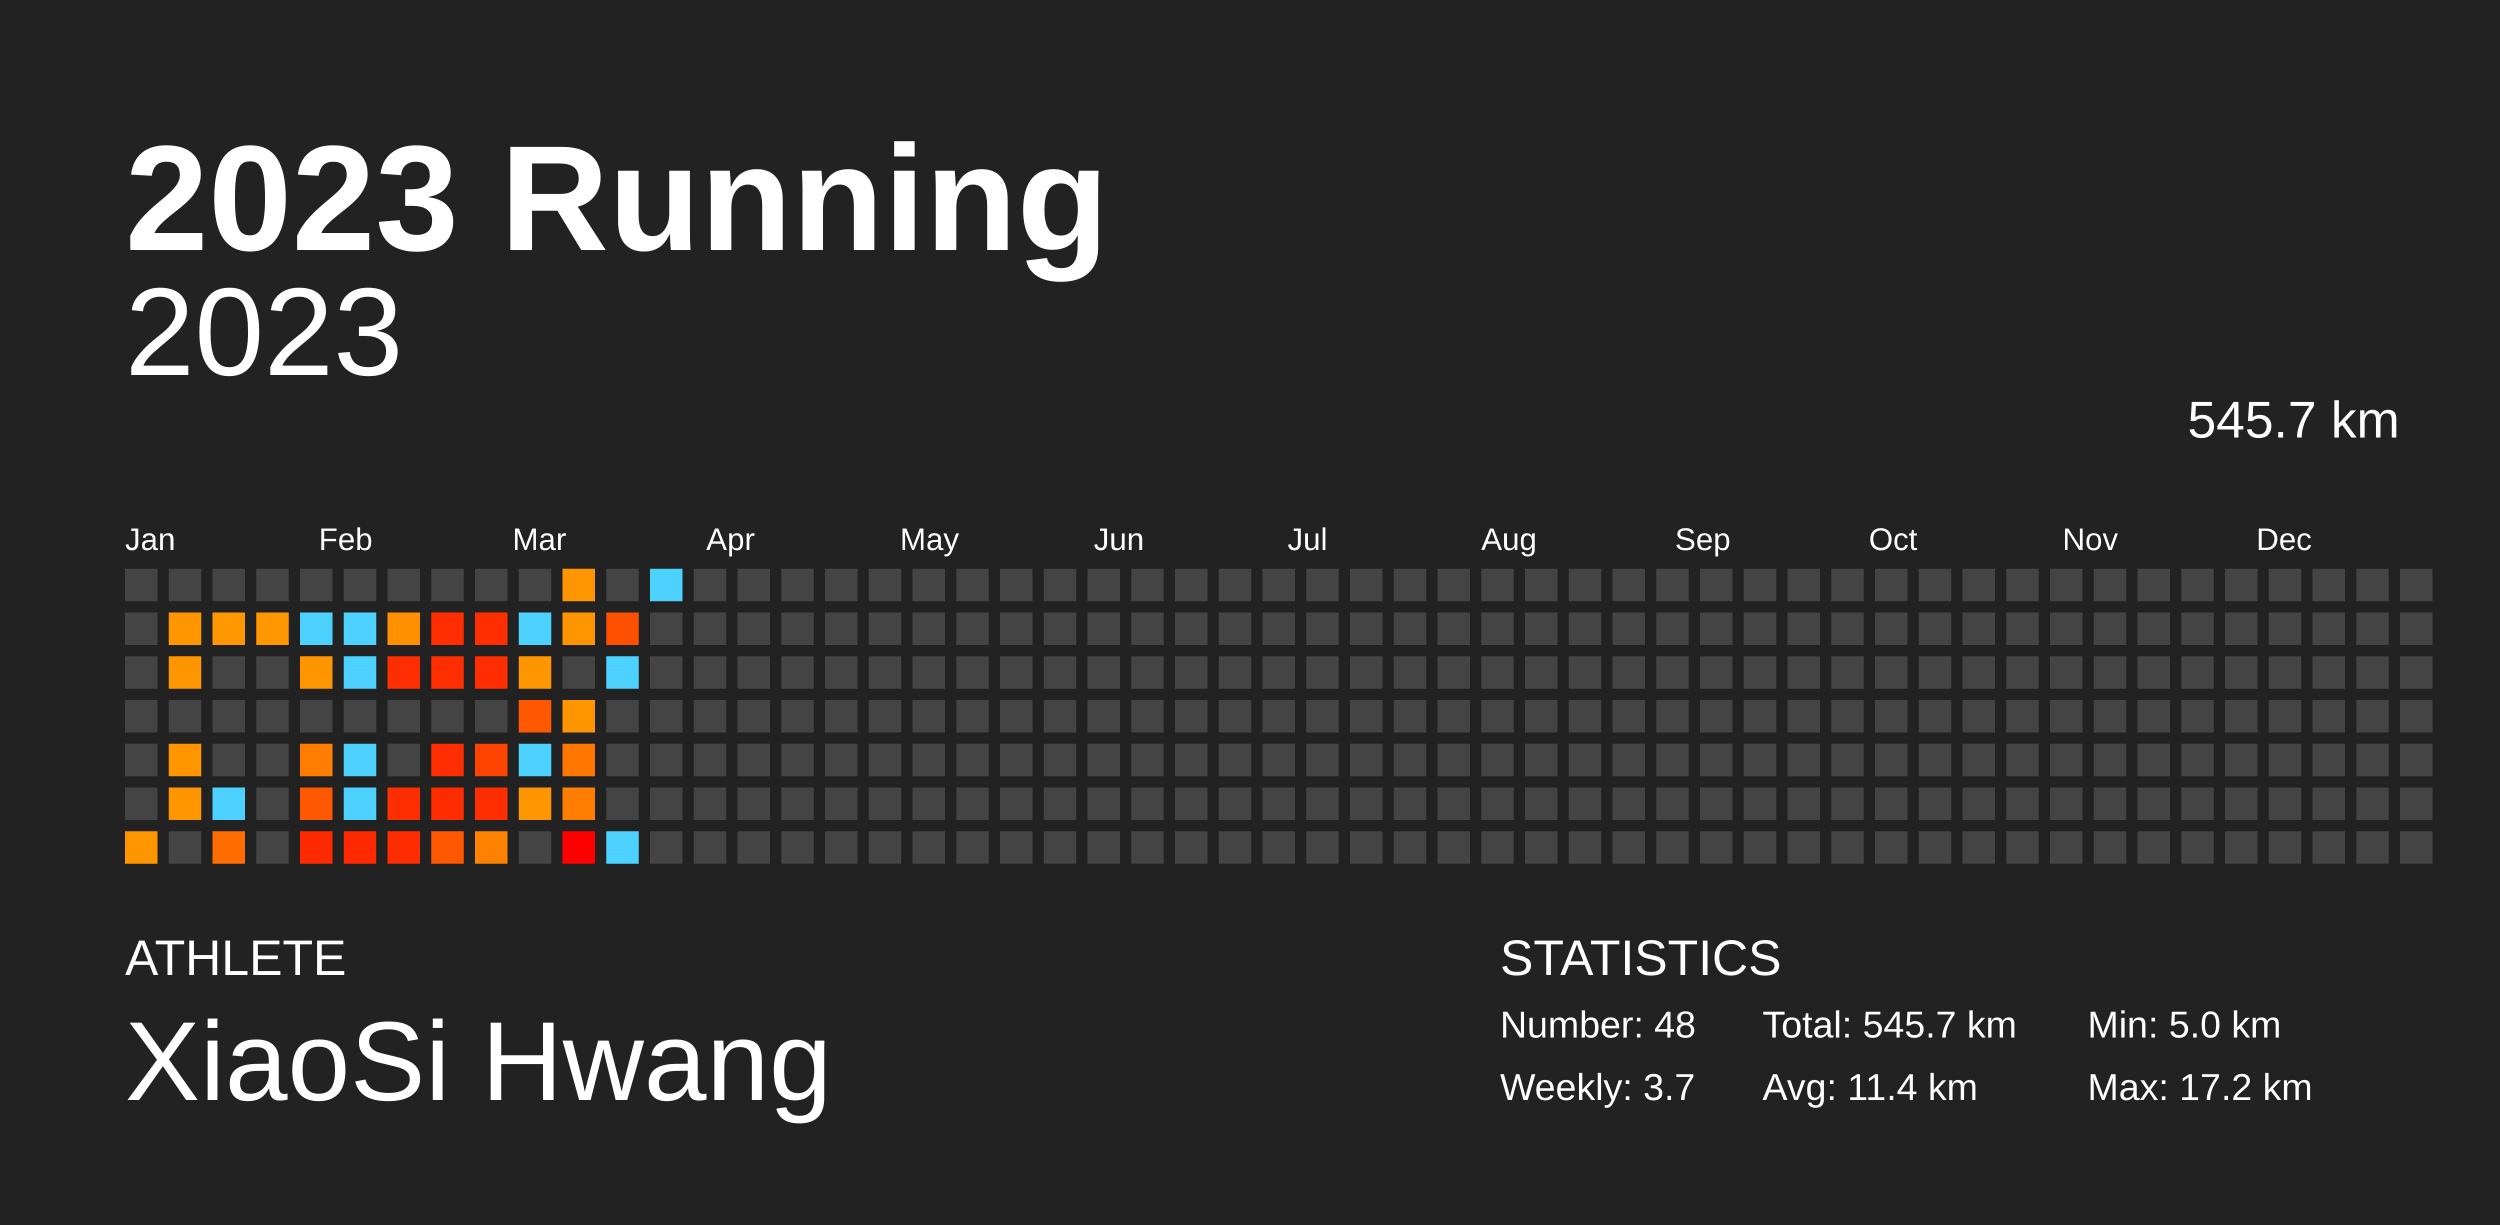
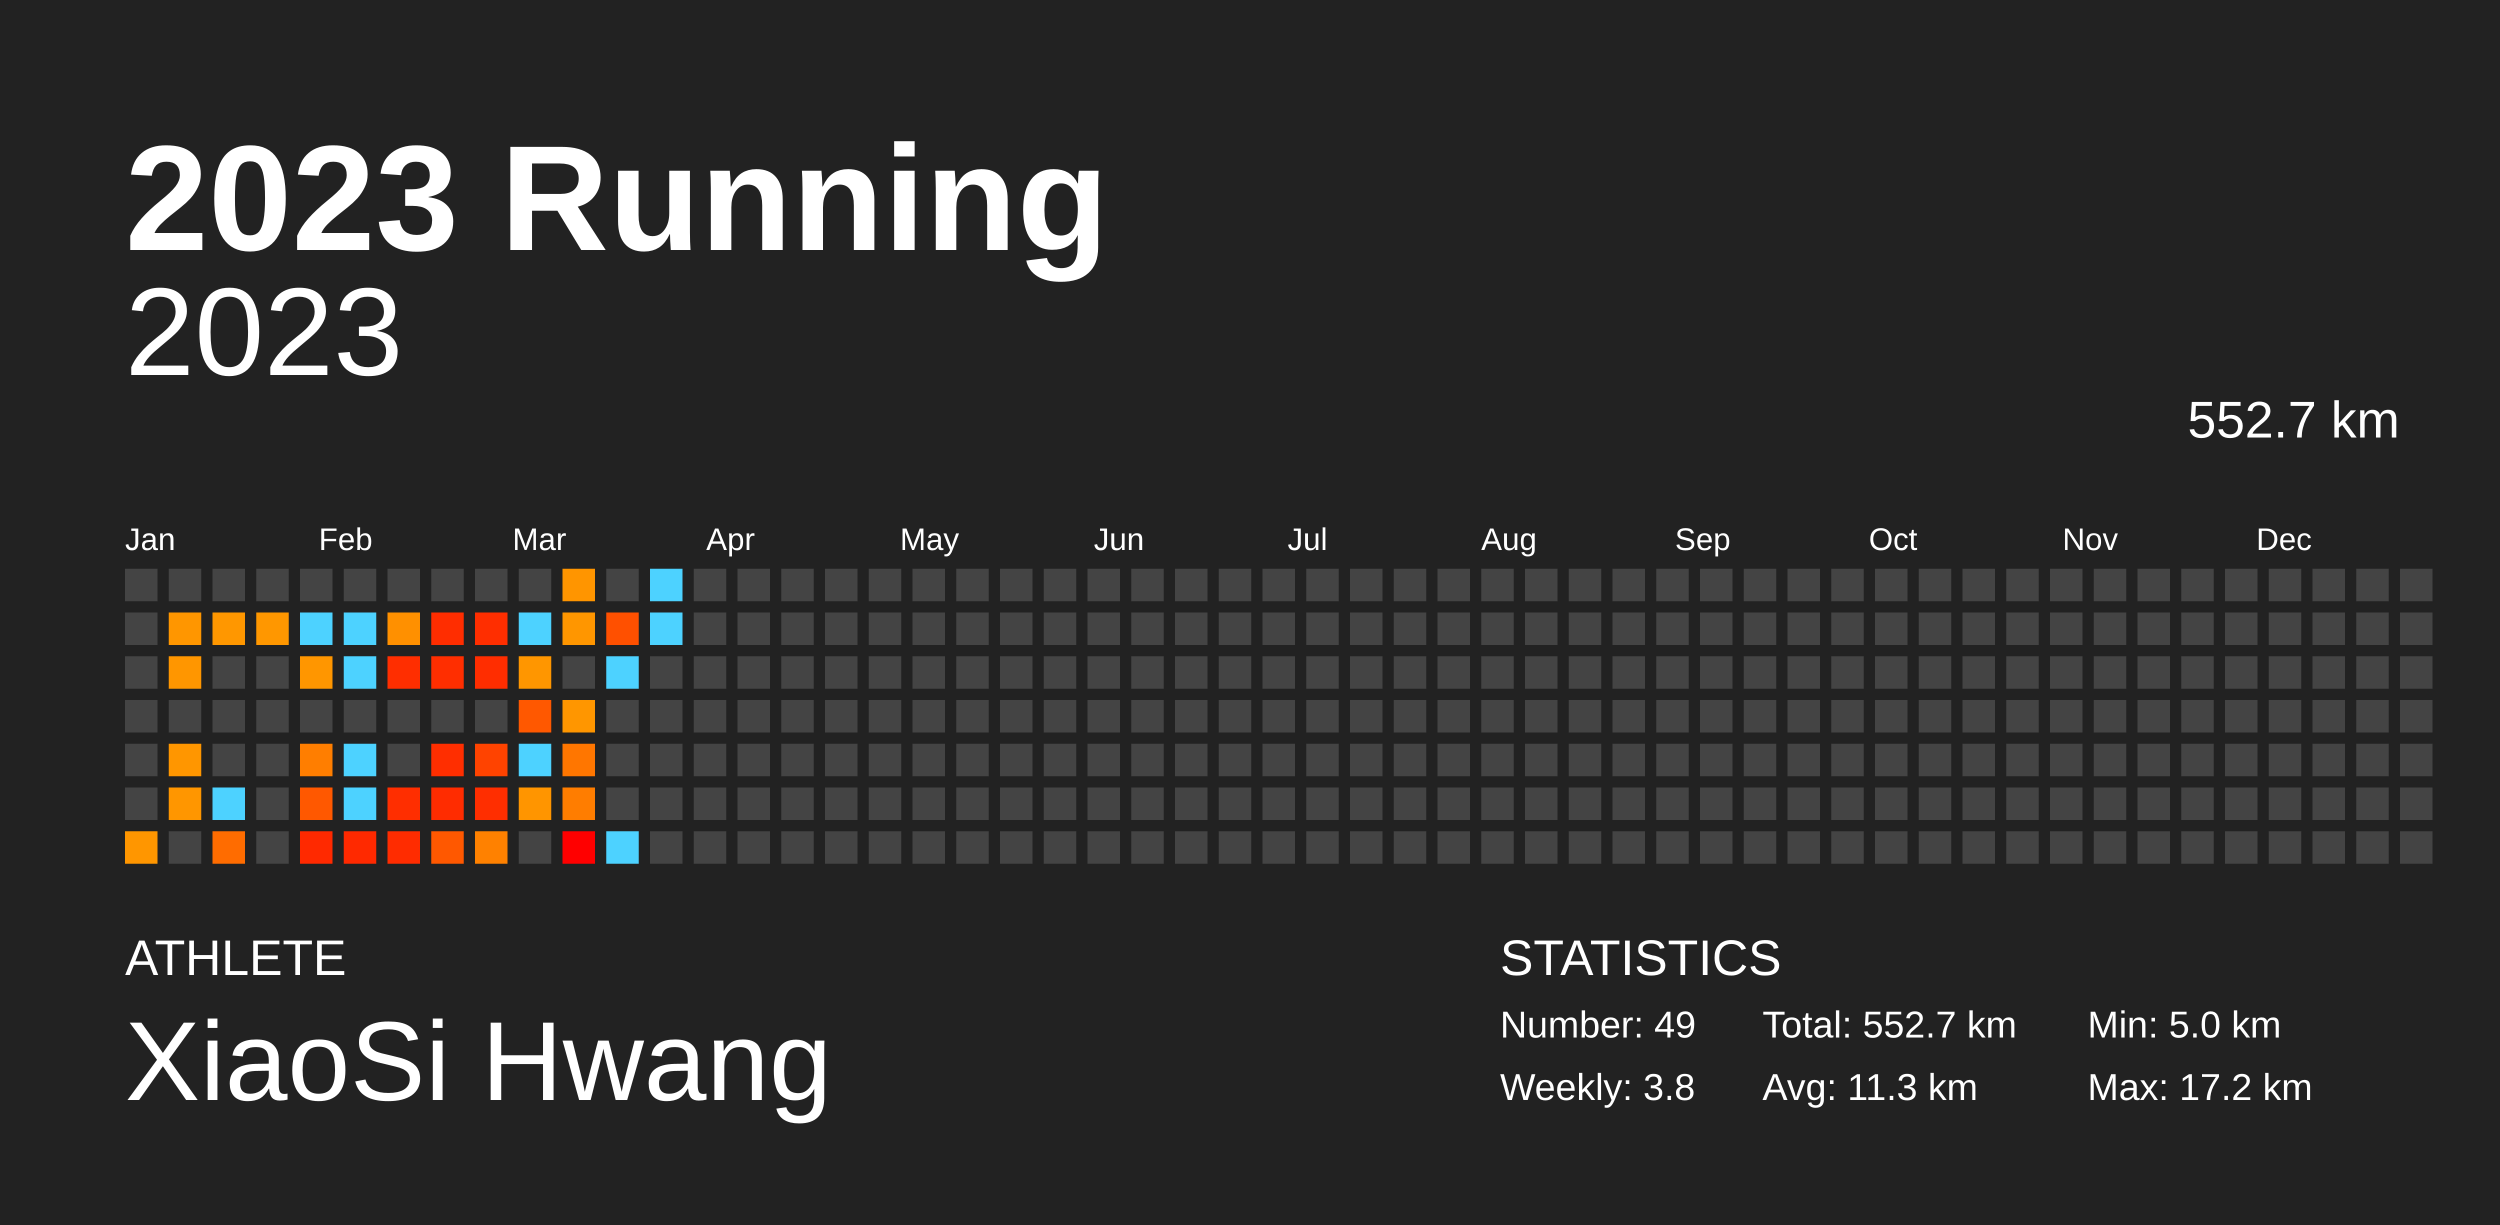
<svg xmlns="http://www.w3.org/2000/svg" baseProfile="full" height="98mm" version="1.1" viewBox="0,0,200,98" width="200mm">
  <defs />
  <rect fill="#222222" height="98" width="200" x="0" y="0" />
  <text fill="#FFFFFF" style="font-size:12px; font-family:Arial; font-weight:bold;" x="10" y="20">2023 Running</text>
  <text fill="#FFFFFF" style="font-size:4px; font-family:Arial" x="10" y="78">ATHLETE</text>
  <text fill="#FFFFFF" style="font-size:9px; font-family:Arial" x="10" y="88">XiaoSi Hwang</text>
  <text fill="#FFFFFF" style="font-size:4px; font-family:Arial" x="120" y="78">STATISTICS</text>
-   <text fill="#FFFFFF" style="font-size:3px; font-family:Arial" x="120" y="83">Number: 48</text>
-   <text fill="#FFFFFF" style="font-size:3px; font-family:Arial" x="120" y="88">Weekly: 3.7</text>
-   <text fill="#FFFFFF" style="font-size:3px; font-family:Arial" x="141" y="83">Total: 545.7 km</text>
-   <text fill="#FFFFFF" style="font-size:3px; font-family:Arial" x="141" y="88">Avg: 11.4 km</text>
+   <text fill="#FFFFFF" style="font-size:3px; font-family:Arial" x="120" y="83">Number: 49</text>
+   <text fill="#FFFFFF" style="font-size:3px; font-family:Arial" x="120" y="88">Weekly: 3.8</text>
+   <text fill="#FFFFFF" style="font-size:3px; font-family:Arial" x="141" y="83">Total: 552.7 km</text>
+   <text fill="#FFFFFF" style="font-size:3px; font-family:Arial" x="141" y="88">Avg: 11.3 km</text>
  <text fill="#FFFFFF" style="font-size:3px; font-family:Arial" x="167" y="83">Min: 5.0 km</text>
  <text fill="#FFFFFF" style="font-size:3px; font-family:Arial" x="167" y="88">Max: 17.2 km</text>
  <text alignment-baseline="hanging" fill="#FFFFFF" style="font-size:10.0px; font-family:Arial;" x="10" y="30">2023</text>
-   <text alignment-baseline="hanging" fill="#FFFFFF" style="font-size:4.125px; font-family:Arial;" x="175" y="35">545.7 km</text>
+   <text alignment-baseline="hanging" fill="#FFFFFF" style="font-size:4.125px; font-family:Arial;" x="175" y="35">552.7 km</text>
  <text fill="#FFFFFF" style="font-size:2.5px; font-family:Arial" x="10.0" y="44">Jan</text>
  <text fill="#FFFFFF" style="font-size:2.5px; font-family:Arial" x="25.5" y="44">Feb</text>
  <text fill="#FFFFFF" style="font-size:2.5px; font-family:Arial" x="41.0" y="44">Mar</text>
  <text fill="#FFFFFF" style="font-size:2.5px; font-family:Arial" x="56.5" y="44">Apr</text>
  <text fill="#FFFFFF" style="font-size:2.5px; font-family:Arial" x="72.0" y="44">May</text>
  <text fill="#FFFFFF" style="font-size:2.5px; font-family:Arial" x="87.5" y="44">Jun</text>
  <text fill="#FFFFFF" style="font-size:2.5px; font-family:Arial" x="103.0" y="44">Jul</text>
  <text fill="#FFFFFF" style="font-size:2.5px; font-family:Arial" x="118.5" y="44">Aug</text>
  <text fill="#FFFFFF" style="font-size:2.5px; font-family:Arial" x="134.0" y="44">Sep</text>
  <text fill="#FFFFFF" style="font-size:2.5px; font-family:Arial" x="149.5" y="44">Oct</text>
  <text fill="#FFFFFF" style="font-size:2.5px; font-family:Arial" x="165.0" y="44">Nov</text>
  <text fill="#FFFFFF" style="font-size:2.5px; font-family:Arial" x="180.5" y="44">Dec</text>
  <rect fill="#444444" height="2.6" width="2.6" x="10.0" y="45.5" />
  <rect fill="#444444" height="2.6" width="2.6" x="10.0" y="49.0" />
  <rect fill="#444444" height="2.6" width="2.6" x="10.0" y="52.5" />
  <rect fill="#444444" height="2.6" width="2.6" x="10.0" y="56.0" />
  <rect fill="#444444" height="2.6" width="2.6" x="10.0" y="59.5" />
  <rect fill="#444444" height="2.6" width="2.6" x="10.0" y="63.0" />
  <rect fill="#ff9600" height="2.6" width="2.6" x="10.0" y="66.5" />
  <rect fill="#444444" height="2.6" width="2.6" x="13.5" y="45.5" />
  <rect fill="#ff9600" height="2.6" width="2.6" x="13.5" y="49.0" />
  <rect fill="#ff9600" height="2.6" width="2.6" x="13.5" y="52.5" />
  <rect fill="#444444" height="2.6" width="2.6" x="13.5" y="56.0" />
  <rect fill="#ff9600" height="2.6" width="2.6" x="13.5" y="59.5" />
  <rect fill="#ff9600" height="2.6" width="2.6" x="13.5" y="63.0" />
  <rect fill="#444444" height="2.6" width="2.6" x="13.5" y="66.5" />
  <rect fill="#444444" height="2.6" width="2.6" x="17.0" y="45.5" />
  <rect fill="#ff9700" height="2.6" width="2.6" x="17.0" y="49.0" />
  <rect fill="#444444" height="2.6" width="2.6" x="17.0" y="52.5" />
  <rect fill="#444444" height="2.6" width="2.6" x="17.0" y="56.0" />
  <rect fill="#444444" height="2.6" width="2.6" x="17.0" y="59.5" />
  <rect fill="#4dd2ff" height="2.6" width="2.6" x="17.0" y="63.0" />
  <rect fill="#ff6c00" height="2.6" width="2.6" x="17.0" y="66.5" />
  <rect fill="#444444" height="2.6" width="2.6" x="20.5" y="45.5" />
  <rect fill="#ff9700" height="2.6" width="2.6" x="20.5" y="49.0" />
  <rect fill="#444444" height="2.6" width="2.6" x="20.5" y="52.5" />
  <rect fill="#444444" height="2.6" width="2.6" x="20.5" y="56.0" />
  <rect fill="#444444" height="2.6" width="2.6" x="20.5" y="59.5" />
  <rect fill="#444444" height="2.6" width="2.6" x="20.5" y="63.0" />
  <rect fill="#444444" height="2.6" width="2.6" x="20.5" y="66.5" />
  <rect fill="#444444" height="2.6" width="2.6" x="24.0" y="45.5" />
  <rect fill="#4dd2ff" height="2.6" width="2.6" x="24.0" y="49.0" />
  <rect fill="#ff9600" height="2.6" width="2.6" x="24.0" y="52.5" />
  <rect fill="#444444" height="2.6" width="2.6" x="24.0" y="56.0" />
  <rect fill="#ff7e00" height="2.6" width="2.6" x="24.0" y="59.5" />
  <rect fill="#ff5800" height="2.6" width="2.6" x="24.0" y="63.0" />
  <rect fill="#ff2900" height="2.6" width="2.6" x="24.0" y="66.5" />
  <rect fill="#444444" height="2.6" width="2.6" x="27.5" y="45.5" />
  <rect fill="#4dd2ff" height="2.6" width="2.6" x="27.5" y="49.0" />
  <rect fill="#4dd2ff" height="2.6" width="2.6" x="27.5" y="52.5" />
  <rect fill="#444444" height="2.6" width="2.6" x="27.5" y="56.0" />
  <rect fill="#4dd2ff" height="2.6" width="2.6" x="27.5" y="59.5" />
  <rect fill="#4dd2ff" height="2.6" width="2.6" x="27.5" y="63.0" />
  <rect fill="#ff2900" height="2.6" width="2.6" x="27.5" y="66.5" />
  <rect fill="#444444" height="2.6" width="2.6" x="31.0" y="45.5" />
  <rect fill="#ff9000" height="2.6" width="2.6" x="31.0" y="49.0" />
  <rect fill="#ff2e00" height="2.6" width="2.6" x="31.0" y="52.5" />
  <rect fill="#444444" height="2.6" width="2.6" x="31.0" y="56.0" />
  <rect fill="#444444" height="2.6" width="2.6" x="31.0" y="59.5" />
  <rect fill="#ff2e00" height="2.6" width="2.6" x="31.0" y="63.0" />
  <rect fill="#ff2c00" height="2.6" width="2.6" x="31.0" y="66.5" />
  <rect fill="#444444" height="2.6" width="2.6" x="34.5" y="45.5" />
  <rect fill="#ff2d00" height="2.6" width="2.6" x="34.5" y="49.0" />
  <rect fill="#ff2e00" height="2.6" width="2.6" x="34.5" y="52.5" />
  <rect fill="#444444" height="2.6" width="2.6" x="34.5" y="56.0" />
  <rect fill="#ff2e00" height="2.6" width="2.6" x="34.5" y="59.5" />
  <rect fill="#ff2c00" height="2.6" width="2.6" x="34.5" y="63.0" />
  <rect fill="#ff5800" height="2.6" width="2.6" x="34.5" y="66.5" />
  <rect fill="#444444" height="2.6" width="2.6" x="38.0" y="45.5" />
  <rect fill="#ff2e00" height="2.6" width="2.6" x="38.0" y="49.0" />
  <rect fill="#ff2d00" height="2.6" width="2.6" x="38.0" y="52.5" />
  <rect fill="#444444" height="2.6" width="2.6" x="38.0" y="56.0" />
  <rect fill="#ff4300" height="2.6" width="2.6" x="38.0" y="59.5" />
  <rect fill="#ff2e00" height="2.6" width="2.6" x="38.0" y="63.0" />
  <rect fill="#ff8100" height="2.6" width="2.6" x="38.0" y="66.5" />
  <rect fill="#444444" height="2.6" width="2.6" x="41.5" y="45.5" />
  <rect fill="#4dd2ff" height="2.6" width="2.6" x="41.5" y="49.0" />
  <rect fill="#ff9600" height="2.6" width="2.6" x="41.5" y="52.5" />
  <rect fill="#ff5800" height="2.6" width="2.6" x="41.5" y="56.0" />
  <rect fill="#4dd2ff" height="2.6" width="2.6" x="41.5" y="59.5" />
  <rect fill="#ff9500" height="2.6" width="2.6" x="41.5" y="63.0" />
  <rect fill="#444444" height="2.6" width="2.6" x="41.5" y="66.5" />
  <rect fill="#ff9500" height="2.6" width="2.6" x="45.0" y="45.5" />
  <rect fill="#ff9600" height="2.6" width="2.6" x="45.0" y="49.0" />
  <rect fill="#444444" height="2.6" width="2.6" x="45.0" y="52.5" />
  <rect fill="#ff9600" height="2.6" width="2.6" x="45.0" y="56.0" />
  <rect fill="#ff7600" height="2.6" width="2.6" x="45.0" y="59.5" />
  <rect fill="#ff7d00" height="2.6" width="2.6" x="45.0" y="63.0" />
  <rect fill="#ff0000" height="2.6" width="2.6" x="45.0" y="66.5" />
  <rect fill="#444444" height="2.6" width="2.6" x="48.5" y="45.5" />
  <rect fill="#ff5000" height="2.6" width="2.6" x="48.5" y="49.0" />
  <rect fill="#4dd2ff" height="2.6" width="2.6" x="48.5" y="52.5" />
  <rect fill="#444444" height="2.6" width="2.6" x="48.5" y="56.0" />
  <rect fill="#444444" height="2.6" width="2.6" x="48.5" y="59.5" />
  <rect fill="#444444" height="2.6" width="2.6" x="48.5" y="63.0" />
  <rect fill="#4dd2ff" height="2.6" width="2.6" x="48.5" y="66.5" />
  <rect fill="#4dd2ff" height="2.6" width="2.6" x="52.0" y="45.5" />
-   <rect fill="#444444" height="2.6" width="2.6" x="52.0" y="49.0" />
+   <rect fill="#4dd2ff" height="2.6" width="2.6" x="52.0" y="49.0" />
  <rect fill="#444444" height="2.6" width="2.6" x="52.0" y="52.5" />
  <rect fill="#444444" height="2.6" width="2.6" x="52.0" y="56.0" />
  <rect fill="#444444" height="2.6" width="2.6" x="52.0" y="59.5" />
  <rect fill="#444444" height="2.6" width="2.6" x="52.0" y="63.0" />
  <rect fill="#444444" height="2.6" width="2.6" x="52.0" y="66.5" />
  <rect fill="#444444" height="2.6" width="2.6" x="55.5" y="45.5" />
  <rect fill="#444444" height="2.6" width="2.6" x="55.5" y="49.0" />
  <rect fill="#444444" height="2.6" width="2.6" x="55.5" y="52.5" />
  <rect fill="#444444" height="2.6" width="2.6" x="55.5" y="56.0" />
  <rect fill="#444444" height="2.6" width="2.6" x="55.5" y="59.5" />
  <rect fill="#444444" height="2.6" width="2.6" x="55.5" y="63.0" />
  <rect fill="#444444" height="2.6" width="2.6" x="55.5" y="66.5" />
  <rect fill="#444444" height="2.6" width="2.6" x="59.0" y="45.5" />
  <rect fill="#444444" height="2.6" width="2.6" x="59.0" y="49.0" />
  <rect fill="#444444" height="2.6" width="2.6" x="59.0" y="52.5" />
  <rect fill="#444444" height="2.6" width="2.6" x="59.0" y="56.0" />
  <rect fill="#444444" height="2.6" width="2.6" x="59.0" y="59.5" />
  <rect fill="#444444" height="2.6" width="2.6" x="59.0" y="63.0" />
  <rect fill="#444444" height="2.6" width="2.6" x="59.0" y="66.5" />
  <rect fill="#444444" height="2.6" width="2.6" x="62.5" y="45.5" />
  <rect fill="#444444" height="2.6" width="2.6" x="62.5" y="49.0" />
  <rect fill="#444444" height="2.6" width="2.6" x="62.5" y="52.5" />
  <rect fill="#444444" height="2.6" width="2.6" x="62.5" y="56.0" />
  <rect fill="#444444" height="2.6" width="2.6" x="62.5" y="59.5" />
  <rect fill="#444444" height="2.6" width="2.6" x="62.5" y="63.0" />
  <rect fill="#444444" height="2.6" width="2.6" x="62.5" y="66.5" />
  <rect fill="#444444" height="2.6" width="2.6" x="66.0" y="45.5" />
  <rect fill="#444444" height="2.6" width="2.6" x="66.0" y="49.0" />
  <rect fill="#444444" height="2.6" width="2.6" x="66.0" y="52.5" />
  <rect fill="#444444" height="2.6" width="2.6" x="66.0" y="56.0" />
  <rect fill="#444444" height="2.6" width="2.6" x="66.0" y="59.5" />
  <rect fill="#444444" height="2.6" width="2.6" x="66.0" y="63.0" />
  <rect fill="#444444" height="2.6" width="2.6" x="66.0" y="66.5" />
  <rect fill="#444444" height="2.6" width="2.6" x="69.5" y="45.5" />
  <rect fill="#444444" height="2.6" width="2.6" x="69.5" y="49.0" />
  <rect fill="#444444" height="2.6" width="2.6" x="69.5" y="52.5" />
  <rect fill="#444444" height="2.6" width="2.6" x="69.5" y="56.0" />
  <rect fill="#444444" height="2.6" width="2.6" x="69.5" y="59.5" />
  <rect fill="#444444" height="2.6" width="2.6" x="69.5" y="63.0" />
  <rect fill="#444444" height="2.6" width="2.6" x="69.5" y="66.5" />
  <rect fill="#444444" height="2.6" width="2.6" x="73.0" y="45.5" />
  <rect fill="#444444" height="2.6" width="2.6" x="73.0" y="49.0" />
  <rect fill="#444444" height="2.6" width="2.6" x="73.0" y="52.5" />
  <rect fill="#444444" height="2.6" width="2.6" x="73.0" y="56.0" />
  <rect fill="#444444" height="2.6" width="2.6" x="73.0" y="59.5" />
  <rect fill="#444444" height="2.6" width="2.6" x="73.0" y="63.0" />
  <rect fill="#444444" height="2.6" width="2.6" x="73.0" y="66.5" />
  <rect fill="#444444" height="2.6" width="2.6" x="76.5" y="45.5" />
  <rect fill="#444444" height="2.6" width="2.6" x="76.5" y="49.0" />
  <rect fill="#444444" height="2.6" width="2.6" x="76.5" y="52.5" />
  <rect fill="#444444" height="2.6" width="2.6" x="76.5" y="56.0" />
  <rect fill="#444444" height="2.6" width="2.6" x="76.5" y="59.5" />
  <rect fill="#444444" height="2.6" width="2.6" x="76.5" y="63.0" />
  <rect fill="#444444" height="2.6" width="2.6" x="76.5" y="66.5" />
  <rect fill="#444444" height="2.6" width="2.6" x="80.0" y="45.5" />
  <rect fill="#444444" height="2.6" width="2.6" x="80.0" y="49.0" />
  <rect fill="#444444" height="2.6" width="2.6" x="80.0" y="52.5" />
  <rect fill="#444444" height="2.6" width="2.6" x="80.0" y="56.0" />
  <rect fill="#444444" height="2.6" width="2.6" x="80.0" y="59.5" />
  <rect fill="#444444" height="2.6" width="2.6" x="80.0" y="63.0" />
  <rect fill="#444444" height="2.6" width="2.6" x="80.0" y="66.5" />
  <rect fill="#444444" height="2.6" width="2.6" x="83.5" y="45.5" />
  <rect fill="#444444" height="2.6" width="2.6" x="83.5" y="49.0" />
  <rect fill="#444444" height="2.6" width="2.6" x="83.5" y="52.5" />
  <rect fill="#444444" height="2.6" width="2.6" x="83.5" y="56.0" />
  <rect fill="#444444" height="2.6" width="2.6" x="83.5" y="59.5" />
  <rect fill="#444444" height="2.6" width="2.6" x="83.5" y="63.0" />
  <rect fill="#444444" height="2.6" width="2.6" x="83.5" y="66.5" />
  <rect fill="#444444" height="2.6" width="2.6" x="87.0" y="45.5" />
  <rect fill="#444444" height="2.6" width="2.6" x="87.0" y="49.0" />
  <rect fill="#444444" height="2.6" width="2.6" x="87.0" y="52.5" />
  <rect fill="#444444" height="2.6" width="2.6" x="87.0" y="56.0" />
  <rect fill="#444444" height="2.6" width="2.6" x="87.0" y="59.5" />
  <rect fill="#444444" height="2.6" width="2.6" x="87.0" y="63.0" />
  <rect fill="#444444" height="2.6" width="2.6" x="87.0" y="66.5" />
  <rect fill="#444444" height="2.6" width="2.6" x="90.5" y="45.5" />
  <rect fill="#444444" height="2.6" width="2.6" x="90.5" y="49.0" />
  <rect fill="#444444" height="2.6" width="2.6" x="90.5" y="52.5" />
  <rect fill="#444444" height="2.6" width="2.6" x="90.5" y="56.0" />
  <rect fill="#444444" height="2.6" width="2.6" x="90.5" y="59.5" />
  <rect fill="#444444" height="2.6" width="2.6" x="90.5" y="63.0" />
  <rect fill="#444444" height="2.6" width="2.6" x="90.5" y="66.5" />
  <rect fill="#444444" height="2.6" width="2.6" x="94.0" y="45.5" />
  <rect fill="#444444" height="2.6" width="2.6" x="94.0" y="49.0" />
  <rect fill="#444444" height="2.6" width="2.6" x="94.0" y="52.5" />
  <rect fill="#444444" height="2.6" width="2.6" x="94.0" y="56.0" />
  <rect fill="#444444" height="2.6" width="2.6" x="94.0" y="59.5" />
  <rect fill="#444444" height="2.6" width="2.6" x="94.0" y="63.0" />
  <rect fill="#444444" height="2.6" width="2.6" x="94.0" y="66.5" />
  <rect fill="#444444" height="2.6" width="2.6" x="97.5" y="45.5" />
  <rect fill="#444444" height="2.6" width="2.6" x="97.5" y="49.0" />
  <rect fill="#444444" height="2.6" width="2.6" x="97.5" y="52.5" />
  <rect fill="#444444" height="2.6" width="2.6" x="97.5" y="56.0" />
  <rect fill="#444444" height="2.6" width="2.6" x="97.5" y="59.5" />
  <rect fill="#444444" height="2.6" width="2.6" x="97.5" y="63.0" />
  <rect fill="#444444" height="2.6" width="2.6" x="97.5" y="66.5" />
  <rect fill="#444444" height="2.6" width="2.6" x="101.0" y="45.5" />
  <rect fill="#444444" height="2.6" width="2.6" x="101.0" y="49.0" />
  <rect fill="#444444" height="2.6" width="2.6" x="101.0" y="52.5" />
  <rect fill="#444444" height="2.6" width="2.6" x="101.0" y="56.0" />
  <rect fill="#444444" height="2.6" width="2.6" x="101.0" y="59.5" />
  <rect fill="#444444" height="2.6" width="2.6" x="101.0" y="63.0" />
  <rect fill="#444444" height="2.6" width="2.6" x="101.0" y="66.5" />
  <rect fill="#444444" height="2.6" width="2.6" x="104.5" y="45.5" />
  <rect fill="#444444" height="2.6" width="2.6" x="104.5" y="49.0" />
  <rect fill="#444444" height="2.6" width="2.6" x="104.5" y="52.5" />
  <rect fill="#444444" height="2.6" width="2.6" x="104.5" y="56.0" />
  <rect fill="#444444" height="2.6" width="2.6" x="104.5" y="59.5" />
  <rect fill="#444444" height="2.6" width="2.6" x="104.5" y="63.0" />
  <rect fill="#444444" height="2.6" width="2.6" x="104.5" y="66.5" />
  <rect fill="#444444" height="2.6" width="2.6" x="108.0" y="45.5" />
  <rect fill="#444444" height="2.6" width="2.6" x="108.0" y="49.0" />
  <rect fill="#444444" height="2.6" width="2.6" x="108.0" y="52.5" />
  <rect fill="#444444" height="2.6" width="2.6" x="108.0" y="56.0" />
  <rect fill="#444444" height="2.6" width="2.6" x="108.0" y="59.5" />
  <rect fill="#444444" height="2.6" width="2.6" x="108.0" y="63.0" />
  <rect fill="#444444" height="2.6" width="2.6" x="108.0" y="66.5" />
  <rect fill="#444444" height="2.6" width="2.6" x="111.5" y="45.5" />
  <rect fill="#444444" height="2.6" width="2.6" x="111.5" y="49.0" />
  <rect fill="#444444" height="2.6" width="2.6" x="111.5" y="52.5" />
  <rect fill="#444444" height="2.6" width="2.6" x="111.5" y="56.0" />
  <rect fill="#444444" height="2.6" width="2.6" x="111.5" y="59.5" />
  <rect fill="#444444" height="2.6" width="2.6" x="111.5" y="63.0" />
  <rect fill="#444444" height="2.6" width="2.6" x="111.5" y="66.5" />
  <rect fill="#444444" height="2.6" width="2.6" x="115.0" y="45.5" />
  <rect fill="#444444" height="2.6" width="2.6" x="115.0" y="49.0" />
  <rect fill="#444444" height="2.6" width="2.6" x="115.0" y="52.5" />
  <rect fill="#444444" height="2.6" width="2.6" x="115.0" y="56.0" />
  <rect fill="#444444" height="2.6" width="2.6" x="115.0" y="59.5" />
  <rect fill="#444444" height="2.6" width="2.6" x="115.0" y="63.0" />
  <rect fill="#444444" height="2.6" width="2.6" x="115.0" y="66.5" />
  <rect fill="#444444" height="2.6" width="2.6" x="118.5" y="45.5" />
  <rect fill="#444444" height="2.6" width="2.6" x="118.5" y="49.0" />
  <rect fill="#444444" height="2.6" width="2.6" x="118.5" y="52.5" />
  <rect fill="#444444" height="2.6" width="2.6" x="118.5" y="56.0" />
  <rect fill="#444444" height="2.6" width="2.6" x="118.5" y="59.5" />
  <rect fill="#444444" height="2.6" width="2.6" x="118.5" y="63.0" />
  <rect fill="#444444" height="2.6" width="2.6" x="118.5" y="66.5" />
  <rect fill="#444444" height="2.6" width="2.6" x="122.0" y="45.5" />
  <rect fill="#444444" height="2.6" width="2.6" x="122.0" y="49.0" />
  <rect fill="#444444" height="2.6" width="2.6" x="122.0" y="52.5" />
  <rect fill="#444444" height="2.6" width="2.6" x="122.0" y="56.0" />
  <rect fill="#444444" height="2.6" width="2.6" x="122.0" y="59.5" />
  <rect fill="#444444" height="2.6" width="2.6" x="122.0" y="63.0" />
  <rect fill="#444444" height="2.6" width="2.6" x="122.0" y="66.5" />
  <rect fill="#444444" height="2.6" width="2.6" x="125.5" y="45.5" />
  <rect fill="#444444" height="2.6" width="2.6" x="125.5" y="49.0" />
  <rect fill="#444444" height="2.6" width="2.6" x="125.5" y="52.5" />
  <rect fill="#444444" height="2.6" width="2.6" x="125.5" y="56.0" />
  <rect fill="#444444" height="2.6" width="2.6" x="125.5" y="59.5" />
  <rect fill="#444444" height="2.6" width="2.6" x="125.5" y="63.0" />
  <rect fill="#444444" height="2.6" width="2.6" x="125.5" y="66.5" />
  <rect fill="#444444" height="2.6" width="2.6" x="129.0" y="45.5" />
  <rect fill="#444444" height="2.6" width="2.6" x="129.0" y="49.0" />
  <rect fill="#444444" height="2.6" width="2.6" x="129.0" y="52.5" />
  <rect fill="#444444" height="2.6" width="2.6" x="129.0" y="56.0" />
  <rect fill="#444444" height="2.6" width="2.6" x="129.0" y="59.5" />
  <rect fill="#444444" height="2.6" width="2.6" x="129.0" y="63.0" />
  <rect fill="#444444" height="2.6" width="2.6" x="129.0" y="66.5" />
  <rect fill="#444444" height="2.6" width="2.6" x="132.5" y="45.5" />
  <rect fill="#444444" height="2.6" width="2.6" x="132.5" y="49.0" />
  <rect fill="#444444" height="2.6" width="2.6" x="132.5" y="52.5" />
  <rect fill="#444444" height="2.6" width="2.6" x="132.5" y="56.0" />
  <rect fill="#444444" height="2.6" width="2.6" x="132.5" y="59.5" />
  <rect fill="#444444" height="2.6" width="2.6" x="132.5" y="63.0" />
  <rect fill="#444444" height="2.6" width="2.6" x="132.5" y="66.5" />
  <rect fill="#444444" height="2.6" width="2.6" x="136.0" y="45.5" />
  <rect fill="#444444" height="2.6" width="2.6" x="136.0" y="49.0" />
  <rect fill="#444444" height="2.6" width="2.6" x="136.0" y="52.5" />
  <rect fill="#444444" height="2.6" width="2.6" x="136.0" y="56.0" />
  <rect fill="#444444" height="2.6" width="2.6" x="136.0" y="59.5" />
  <rect fill="#444444" height="2.6" width="2.6" x="136.0" y="63.0" />
  <rect fill="#444444" height="2.6" width="2.6" x="136.0" y="66.5" />
  <rect fill="#444444" height="2.6" width="2.6" x="139.5" y="45.5" />
  <rect fill="#444444" height="2.6" width="2.6" x="139.5" y="49.0" />
  <rect fill="#444444" height="2.6" width="2.6" x="139.5" y="52.5" />
  <rect fill="#444444" height="2.6" width="2.6" x="139.5" y="56.0" />
  <rect fill="#444444" height="2.6" width="2.6" x="139.5" y="59.5" />
  <rect fill="#444444" height="2.6" width="2.6" x="139.5" y="63.0" />
  <rect fill="#444444" height="2.6" width="2.6" x="139.5" y="66.5" />
  <rect fill="#444444" height="2.6" width="2.6" x="143.0" y="45.5" />
  <rect fill="#444444" height="2.6" width="2.6" x="143.0" y="49.0" />
  <rect fill="#444444" height="2.6" width="2.6" x="143.0" y="52.5" />
  <rect fill="#444444" height="2.6" width="2.6" x="143.0" y="56.0" />
  <rect fill="#444444" height="2.6" width="2.6" x="143.0" y="59.5" />
  <rect fill="#444444" height="2.6" width="2.6" x="143.0" y="63.0" />
  <rect fill="#444444" height="2.6" width="2.6" x="143.0" y="66.5" />
  <rect fill="#444444" height="2.6" width="2.6" x="146.5" y="45.5" />
  <rect fill="#444444" height="2.6" width="2.6" x="146.5" y="49.0" />
  <rect fill="#444444" height="2.6" width="2.6" x="146.5" y="52.5" />
  <rect fill="#444444" height="2.6" width="2.6" x="146.5" y="56.0" />
  <rect fill="#444444" height="2.6" width="2.6" x="146.5" y="59.5" />
  <rect fill="#444444" height="2.6" width="2.6" x="146.5" y="63.0" />
  <rect fill="#444444" height="2.6" width="2.6" x="146.5" y="66.5" />
  <rect fill="#444444" height="2.6" width="2.6" x="150.0" y="45.5" />
  <rect fill="#444444" height="2.6" width="2.6" x="150.0" y="49.0" />
  <rect fill="#444444" height="2.6" width="2.6" x="150.0" y="52.5" />
  <rect fill="#444444" height="2.6" width="2.6" x="150.0" y="56.0" />
  <rect fill="#444444" height="2.6" width="2.6" x="150.0" y="59.5" />
  <rect fill="#444444" height="2.6" width="2.6" x="150.0" y="63.0" />
  <rect fill="#444444" height="2.6" width="2.6" x="150.0" y="66.5" />
  <rect fill="#444444" height="2.6" width="2.6" x="153.5" y="45.5" />
  <rect fill="#444444" height="2.6" width="2.6" x="153.5" y="49.0" />
  <rect fill="#444444" height="2.6" width="2.6" x="153.5" y="52.5" />
  <rect fill="#444444" height="2.6" width="2.6" x="153.5" y="56.0" />
  <rect fill="#444444" height="2.6" width="2.6" x="153.5" y="59.5" />
  <rect fill="#444444" height="2.6" width="2.6" x="153.5" y="63.0" />
  <rect fill="#444444" height="2.6" width="2.6" x="153.5" y="66.5" />
  <rect fill="#444444" height="2.6" width="2.6" x="157.0" y="45.5" />
  <rect fill="#444444" height="2.6" width="2.6" x="157.0" y="49.0" />
  <rect fill="#444444" height="2.6" width="2.6" x="157.0" y="52.5" />
  <rect fill="#444444" height="2.6" width="2.6" x="157.0" y="56.0" />
  <rect fill="#444444" height="2.6" width="2.6" x="157.0" y="59.5" />
  <rect fill="#444444" height="2.6" width="2.6" x="157.0" y="63.0" />
  <rect fill="#444444" height="2.6" width="2.6" x="157.0" y="66.5" />
  <rect fill="#444444" height="2.6" width="2.6" x="160.5" y="45.5" />
  <rect fill="#444444" height="2.6" width="2.6" x="160.5" y="49.0" />
  <rect fill="#444444" height="2.6" width="2.6" x="160.5" y="52.5" />
  <rect fill="#444444" height="2.6" width="2.6" x="160.5" y="56.0" />
  <rect fill="#444444" height="2.6" width="2.6" x="160.5" y="59.5" />
  <rect fill="#444444" height="2.6" width="2.6" x="160.5" y="63.0" />
  <rect fill="#444444" height="2.6" width="2.6" x="160.5" y="66.5" />
  <rect fill="#444444" height="2.6" width="2.6" x="164.0" y="45.5" />
  <rect fill="#444444" height="2.6" width="2.6" x="164.0" y="49.0" />
  <rect fill="#444444" height="2.6" width="2.6" x="164.0" y="52.5" />
  <rect fill="#444444" height="2.6" width="2.6" x="164.0" y="56.0" />
  <rect fill="#444444" height="2.6" width="2.6" x="164.0" y="59.5" />
  <rect fill="#444444" height="2.6" width="2.6" x="164.0" y="63.0" />
  <rect fill="#444444" height="2.6" width="2.6" x="164.0" y="66.5" />
  <rect fill="#444444" height="2.6" width="2.6" x="167.5" y="45.5" />
  <rect fill="#444444" height="2.6" width="2.6" x="167.5" y="49.0" />
  <rect fill="#444444" height="2.6" width="2.6" x="167.5" y="52.5" />
  <rect fill="#444444" height="2.6" width="2.6" x="167.5" y="56.0" />
  <rect fill="#444444" height="2.6" width="2.6" x="167.5" y="59.5" />
  <rect fill="#444444" height="2.6" width="2.6" x="167.5" y="63.0" />
  <rect fill="#444444" height="2.6" width="2.6" x="167.5" y="66.5" />
  <rect fill="#444444" height="2.6" width="2.6" x="171.0" y="45.5" />
  <rect fill="#444444" height="2.6" width="2.6" x="171.0" y="49.0" />
  <rect fill="#444444" height="2.6" width="2.6" x="171.0" y="52.5" />
  <rect fill="#444444" height="2.6" width="2.6" x="171.0" y="56.0" />
  <rect fill="#444444" height="2.6" width="2.6" x="171.0" y="59.5" />
  <rect fill="#444444" height="2.6" width="2.6" x="171.0" y="63.0" />
  <rect fill="#444444" height="2.6" width="2.6" x="171.0" y="66.5" />
  <rect fill="#444444" height="2.6" width="2.6" x="174.5" y="45.5" />
  <rect fill="#444444" height="2.6" width="2.6" x="174.5" y="49.0" />
  <rect fill="#444444" height="2.6" width="2.6" x="174.5" y="52.5" />
  <rect fill="#444444" height="2.6" width="2.6" x="174.5" y="56.0" />
  <rect fill="#444444" height="2.6" width="2.6" x="174.5" y="59.5" />
  <rect fill="#444444" height="2.6" width="2.6" x="174.5" y="63.0" />
  <rect fill="#444444" height="2.6" width="2.6" x="174.5" y="66.5" />
  <rect fill="#444444" height="2.6" width="2.6" x="178.0" y="45.5" />
  <rect fill="#444444" height="2.6" width="2.6" x="178.0" y="49.0" />
  <rect fill="#444444" height="2.6" width="2.6" x="178.0" y="52.5" />
  <rect fill="#444444" height="2.6" width="2.6" x="178.0" y="56.0" />
  <rect fill="#444444" height="2.6" width="2.6" x="178.0" y="59.5" />
  <rect fill="#444444" height="2.6" width="2.6" x="178.0" y="63.0" />
  <rect fill="#444444" height="2.6" width="2.6" x="178.0" y="66.5" />
  <rect fill="#444444" height="2.6" width="2.6" x="181.5" y="45.5" />
  <rect fill="#444444" height="2.6" width="2.6" x="181.5" y="49.0" />
  <rect fill="#444444" height="2.6" width="2.6" x="181.5" y="52.5" />
  <rect fill="#444444" height="2.6" width="2.6" x="181.5" y="56.0" />
  <rect fill="#444444" height="2.6" width="2.6" x="181.5" y="59.5" />
  <rect fill="#444444" height="2.6" width="2.6" x="181.5" y="63.0" />
  <rect fill="#444444" height="2.6" width="2.6" x="181.5" y="66.5" />
  <rect fill="#444444" height="2.6" width="2.6" x="185.0" y="45.5" />
  <rect fill="#444444" height="2.6" width="2.6" x="185.0" y="49.0" />
  <rect fill="#444444" height="2.6" width="2.6" x="185.0" y="52.5" />
  <rect fill="#444444" height="2.6" width="2.6" x="185.0" y="56.0" />
  <rect fill="#444444" height="2.6" width="2.6" x="185.0" y="59.5" />
  <rect fill="#444444" height="2.6" width="2.6" x="185.0" y="63.0" />
  <rect fill="#444444" height="2.6" width="2.6" x="185.0" y="66.5" />
  <rect fill="#444444" height="2.6" width="2.6" x="188.5" y="45.5" />
  <rect fill="#444444" height="2.6" width="2.6" x="188.5" y="49.0" />
  <rect fill="#444444" height="2.6" width="2.6" x="188.5" y="52.5" />
  <rect fill="#444444" height="2.6" width="2.6" x="188.5" y="56.0" />
  <rect fill="#444444" height="2.6" width="2.6" x="188.5" y="59.5" />
  <rect fill="#444444" height="2.6" width="2.6" x="188.5" y="63.0" />
  <rect fill="#444444" height="2.6" width="2.6" x="188.5" y="66.5" />
  <rect fill="#444444" height="2.6" width="2.6" x="192.0" y="45.5" />
  <rect fill="#444444" height="2.6" width="2.6" x="192.0" y="49.0" />
  <rect fill="#444444" height="2.6" width="2.6" x="192.0" y="52.5" />
  <rect fill="#444444" height="2.6" width="2.6" x="192.0" y="56.0" />
  <rect fill="#444444" height="2.6" width="2.6" x="192.0" y="59.5" />
  <rect fill="#444444" height="2.6" width="2.6" x="192.0" y="63.0" />
  <rect fill="#444444" height="2.6" width="2.6" x="192.0" y="66.5" />
</svg>
